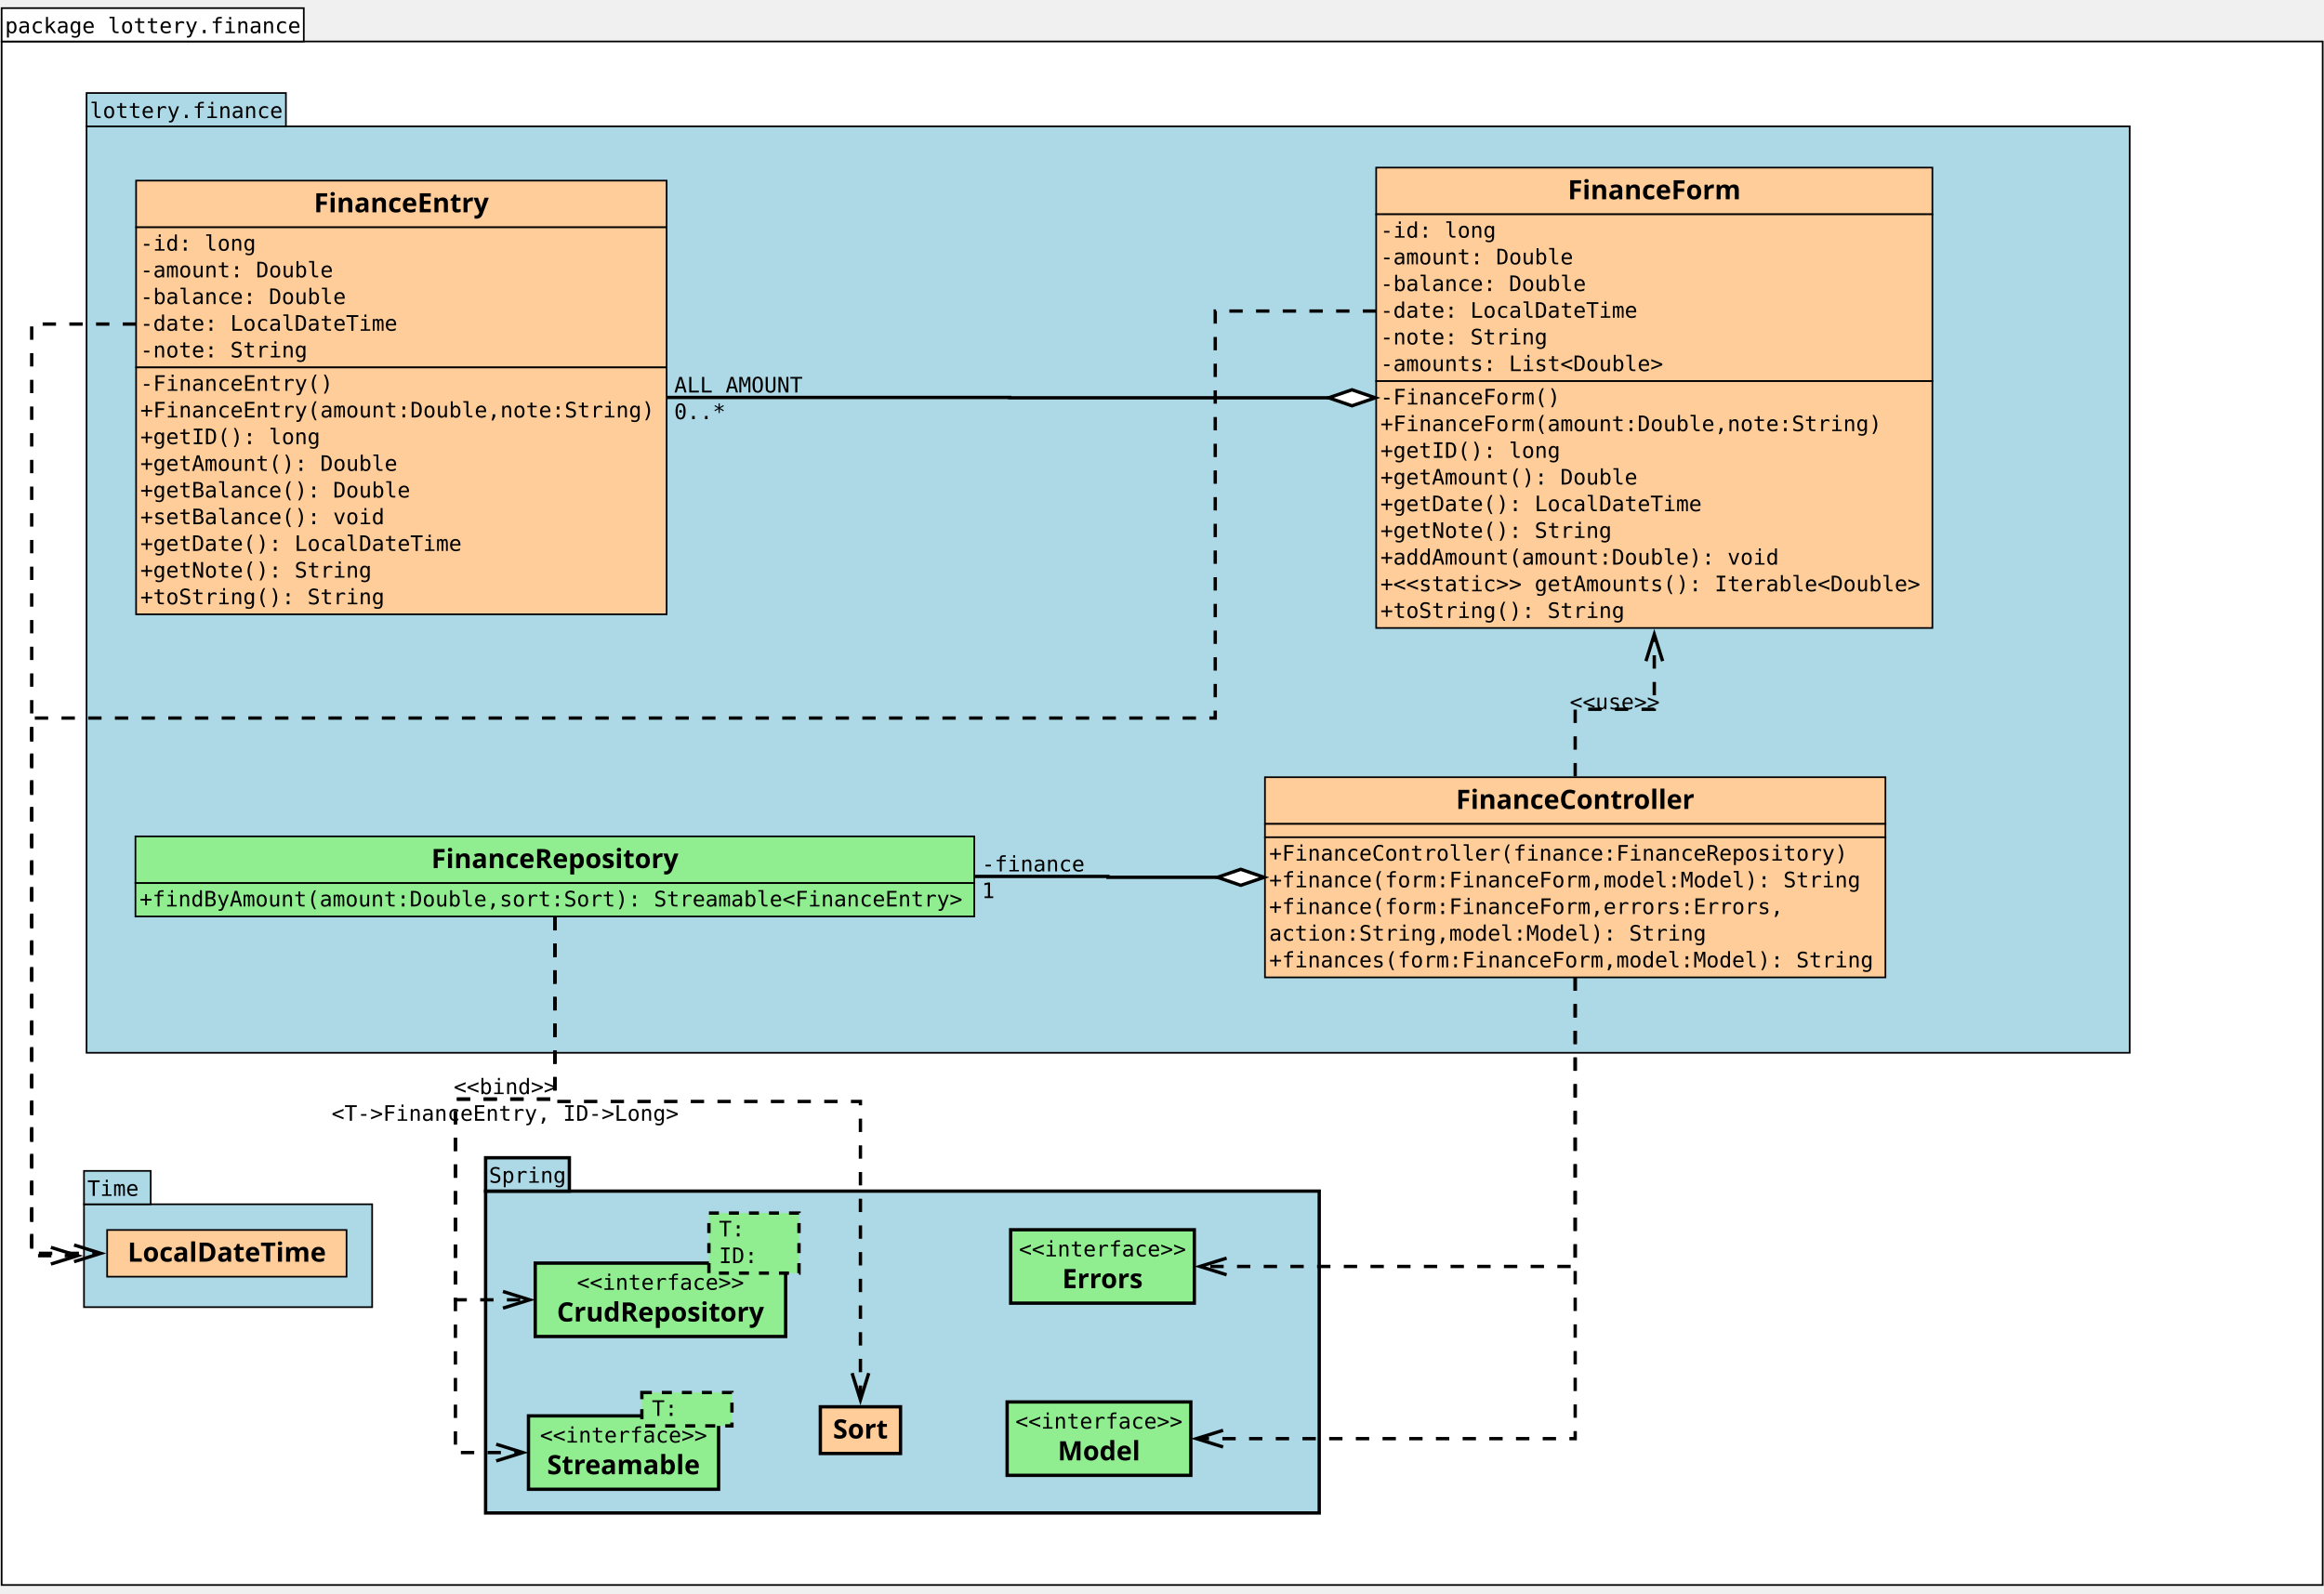
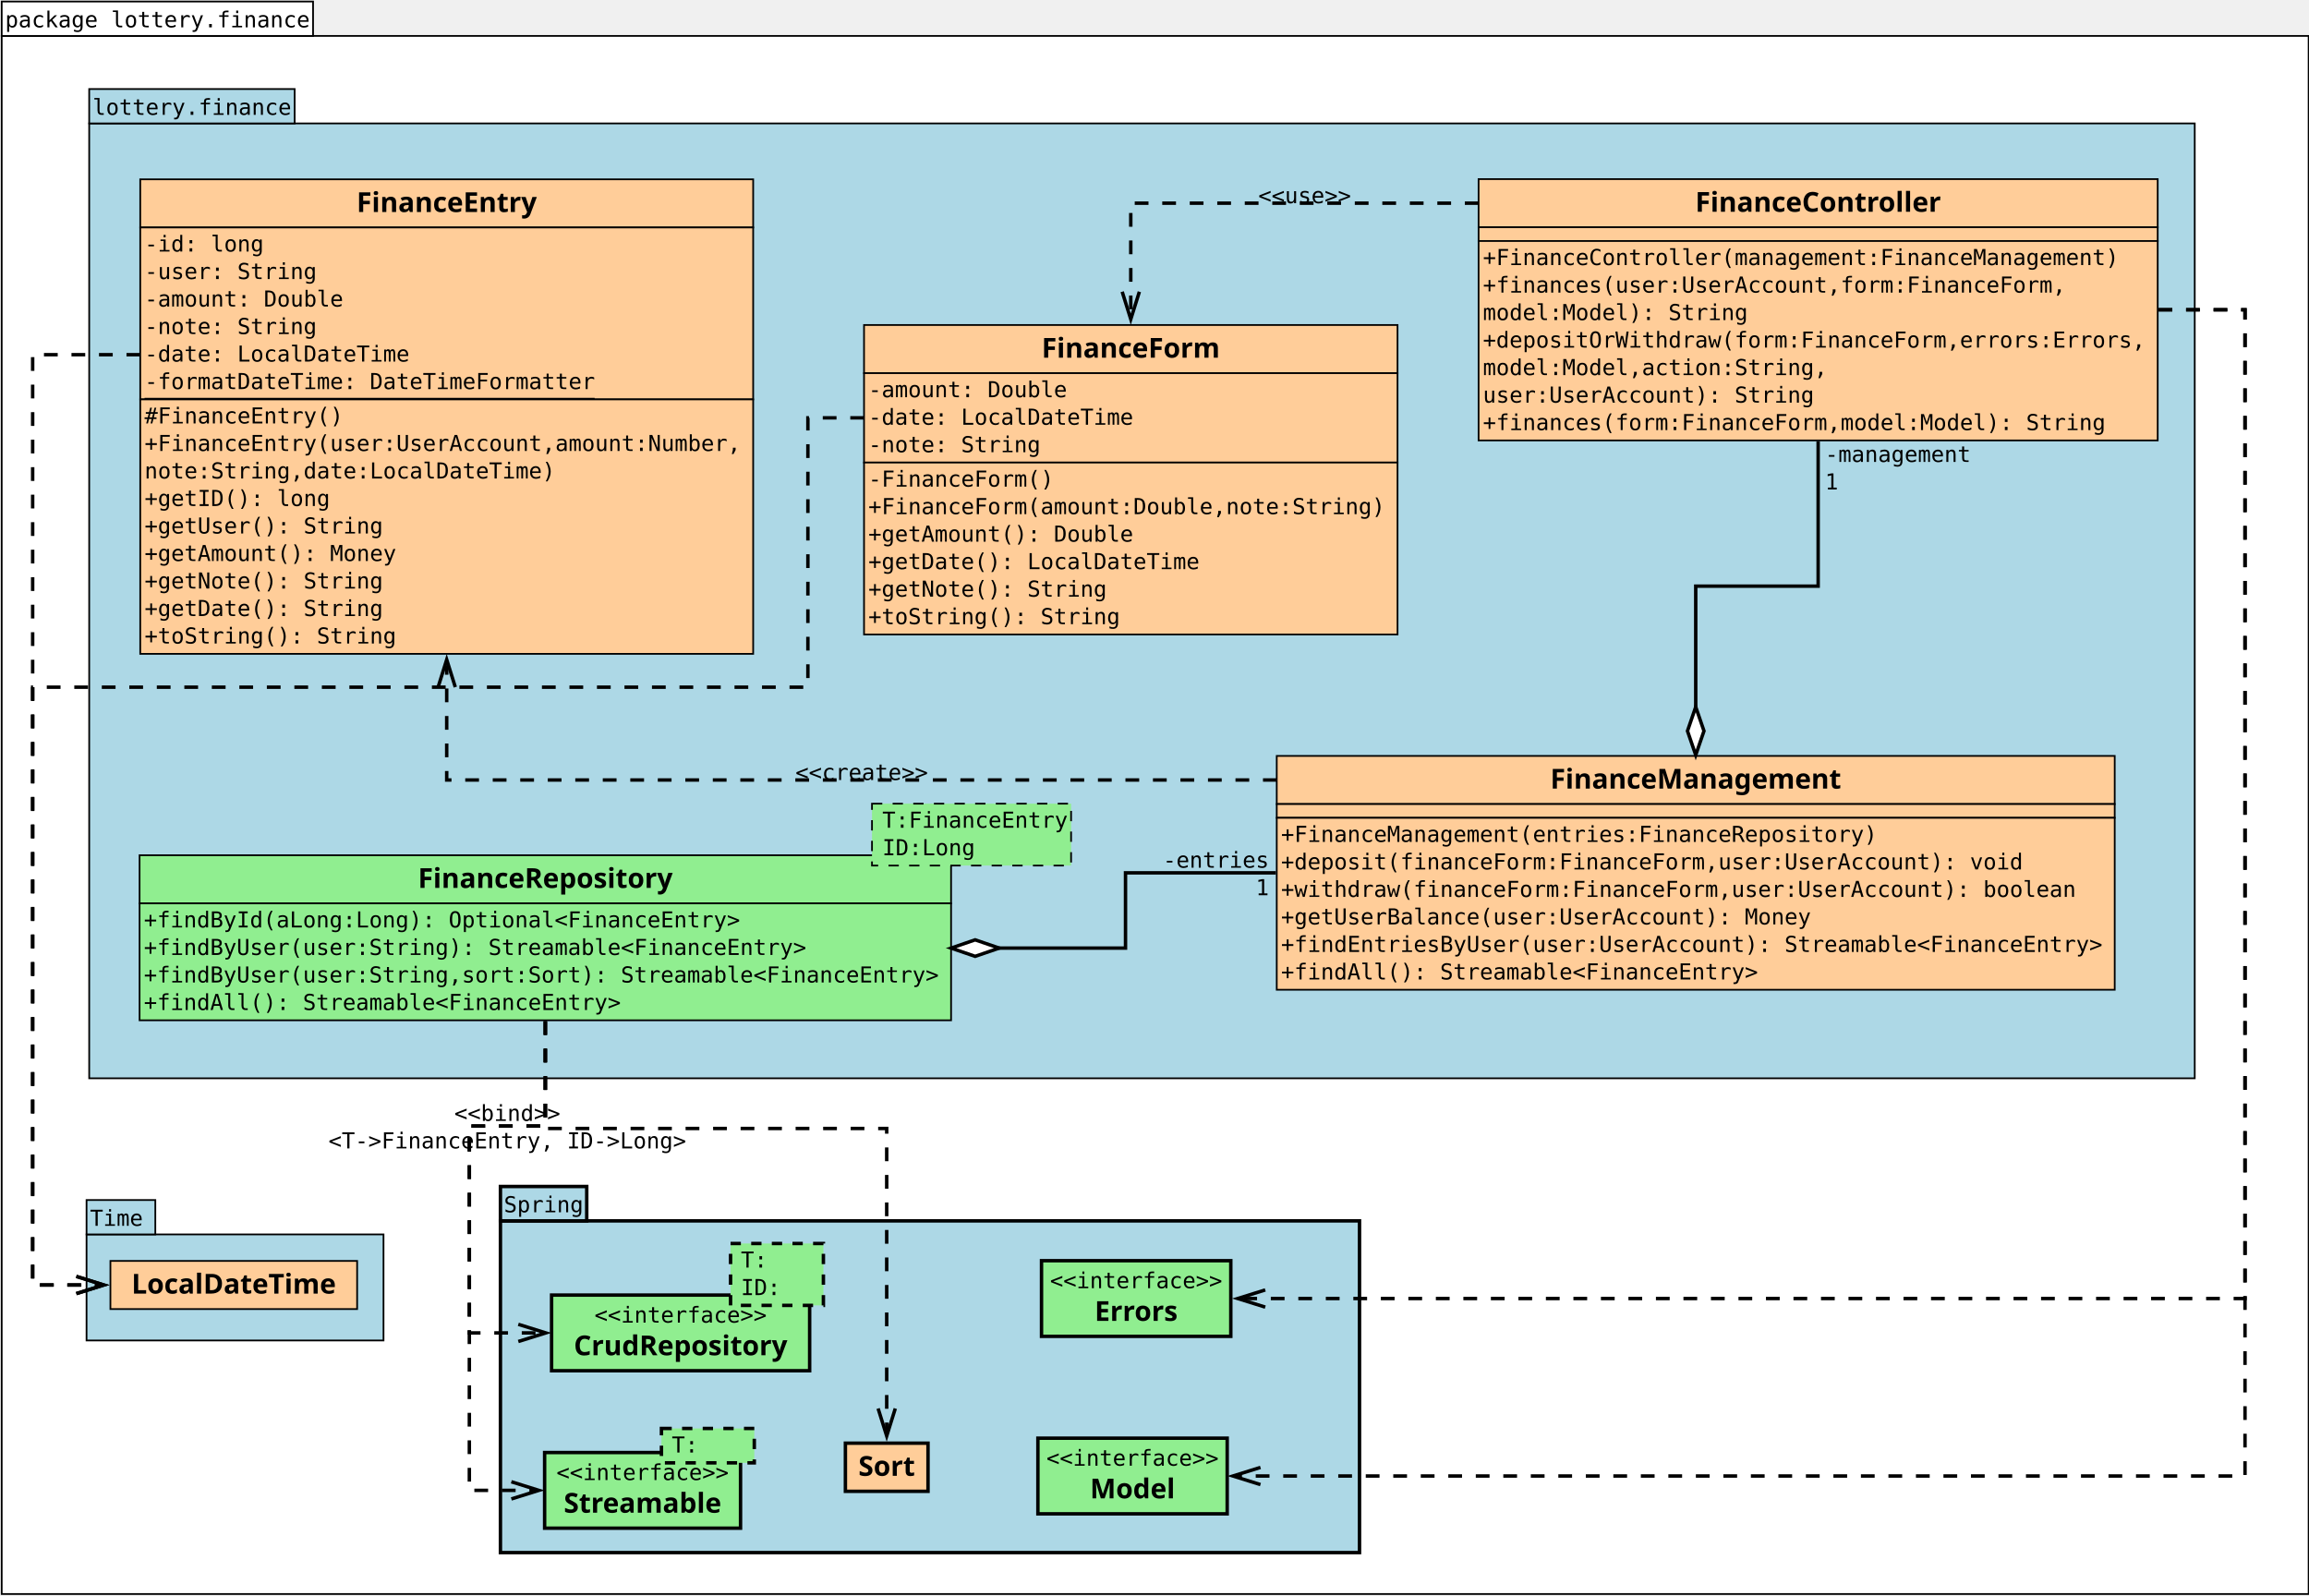
- <svg xmlns="http://www.w3.org/2000/svg" width="70cm" height="48cm" viewBox="-1 -22 1393 947">
-   <g>
-     <rect style="fill: #ffffff" x="-0.012" y="-1.233" width="1391.22" height="925.329" />
-     <rect style="fill: none; fill-opacity:0; stroke-width: 1; stroke: #000000" x="-0.012" y="-1.233" width="1391.22" height="925.329" />
+ <svg xmlns="http://www.w3.org/2000/svg" width="68cm" height="47cm" viewBox="-1 -22 1343 928">
+   <g>
+     <rect style="fill: #ffffff" x="-0.012" y="-1.233" width="1341.8" height="906.231" />
+     <rect style="fill: none; fill-opacity:0; stroke-width: 1; stroke: #000000" x="-0.012" y="-1.233" width="1341.8" height="906.231" />
    <rect style="fill: #ffffff" x="-0.012" y="-21.233" width="181.1" height="20" />
    <rect style="fill: none; fill-opacity:0; stroke-width: 1; stroke: #000000" x="-0.012" y="-21.233" width="181.1" height="20" />
    <text font-size="12.8" style="fill: #000000;text-anchor:start;font-family:monospace;font-style:normal;font-weight:normal" x="1.988" y="-6.233">package lottery.finance</text>
  </g>
  <g>
    <rect style="fill: #add8e6" x="50.881" y="49.66" width="1224.66" height="555.387" />
    <rect style="fill: none; fill-opacity:0; stroke-width: 1; stroke: #000000" x="50.881" y="49.66" width="1224.66" height="555.387" />
    <rect style="fill: #add8e6" x="50.881" y="29.66" width="119.5" height="20" />
    <rect style="fill: none; fill-opacity:0; stroke-width: 1; stroke: #000000" x="50.881" y="29.66" width="119.5" height="20" />
    <text font-size="12.8" style="fill: #000000;text-anchor:start;font-family:monospace;font-style:normal;font-weight:normal" x="52.881" y="44.66">lottery.finance</text>
  </g>
  <g>
-     <rect style="fill: #ffcd99" x="80.573" y="82.174" width="318" height="28" />
-     <rect style="fill: none; fill-opacity:0; stroke-width: 1; stroke: #000000" x="80.573" y="82.174" width="318" height="28" />
-     <text font-size="16" style="fill: #000000;text-anchor:middle;font-family:sans-serif;font-style:normal;font-weight:700" x="239.573" y="101.175">FinanceEntry</text>
-     <rect style="fill: #ffcd99" x="80.573" y="110.175" width="318" height="84" />
-     <rect style="fill: none; fill-opacity:0; stroke-width: 1; stroke: #000000" x="80.573" y="110.175" width="318" height="84" />
+     <rect style="fill: #ffcd99" x="80.573" y="82.175" width="356.5" height="28" />
+     <rect style="fill: none; fill-opacity:0; stroke-width: 1; stroke: #000000" x="80.573" y="82.175" width="356.5" height="28" />
+     <text font-size="16" style="fill: #000000;text-anchor:middle;font-family:sans-serif;font-style:normal;font-weight:700" x="258.823" y="101.175">FinanceEntry</text>
+     <rect style="fill: #ffcd99" x="80.573" y="110.175" width="356.5" height="100" />
+     <rect style="fill: none; fill-opacity:0; stroke-width: 1; stroke: #000000" x="80.573" y="110.175" width="356.5" height="100" />
    <text font-size="12.8" style="fill: #000000;text-anchor:start;font-family:monospace;font-style:normal;font-weight:normal" x="83.073" y="124.175">-id: long</text>
-     <text font-size="12.8" style="fill: #000000;text-anchor:start;font-family:monospace;font-style:normal;font-weight:normal" x="83.073" y="140.175">-amount: Double</text>
-     <text font-size="12.8" style="fill: #000000;text-anchor:start;font-family:monospace;font-style:normal;font-weight:normal" x="83.073" y="156.175">-balance: Double</text>
-     <text font-size="12.8" style="fill: #000000;text-anchor:start;font-family:monospace;font-style:normal;font-weight:normal" x="83.073" y="172.175">-date: LocalDateTime</text>
-     <text font-size="12.8" style="fill: #000000;text-anchor:start;font-family:monospace;font-style:normal;font-weight:normal" x="83.073" y="188.175">-note: String</text>
-     <rect style="fill: #ffcd99" x="80.573" y="194.175" width="318" height="148" />
-     <rect style="fill: none; fill-opacity:0; stroke-width: 1; stroke: #000000" x="80.573" y="194.175" width="318" height="148" />
-     <text font-size="12.8" style="fill: #000000;text-anchor:start;font-family:monospace;font-style:normal;font-weight:normal" x="83.073" y="208.175">-FinanceEntry()</text>
-     <text font-size="12.8" style="fill: #000000;text-anchor:start;font-family:monospace;font-style:normal;font-weight:normal" x="83.073" y="224.175">+FinanceEntry(amount:Double,note:String)</text>
-     <text font-size="12.8" style="fill: #000000;text-anchor:start;font-family:monospace;font-style:normal;font-weight:normal" x="83.073" y="240.175">+getID(): long</text>
-     <text font-size="12.8" style="fill: #000000;text-anchor:start;font-family:monospace;font-style:normal;font-weight:normal" x="83.073" y="256.175">+getAmount(): Double</text>
-     <text font-size="12.8" style="fill: #000000;text-anchor:start;font-family:monospace;font-style:normal;font-weight:normal" x="83.073" y="272.175">+getBalance(): Double</text>
-     <text font-size="12.8" style="fill: #000000;text-anchor:start;font-family:monospace;font-style:normal;font-weight:normal" x="83.073" y="288.175">+setBalance(): void</text>
-     <text font-size="12.8" style="fill: #000000;text-anchor:start;font-family:monospace;font-style:normal;font-weight:normal" x="83.073" y="304.175">+getDate(): LocalDateTime</text>
+     <text font-size="12.8" style="fill: #000000;text-anchor:start;font-family:monospace;font-style:normal;font-weight:normal" x="83.073" y="140.175">-user: String</text>
+     <text font-size="12.8" style="fill: #000000;text-anchor:start;font-family:monospace;font-style:normal;font-weight:normal" x="83.073" y="156.175">-amount: Double</text>
+     <text font-size="12.8" style="fill: #000000;text-anchor:start;font-family:monospace;font-style:normal;font-weight:normal" x="83.073" y="172.175">-note: String</text>
+     <text font-size="12.8" style="fill: #000000;text-anchor:start;font-family:monospace;font-style:normal;font-weight:normal" x="83.073" y="188.175">-date: LocalDateTime</text>
+     <text font-size="12.8" style="fill: #000000;text-anchor:start;font-family:monospace;font-style:normal;font-weight:normal" x="83.073" y="204.175">-formatDateTime: DateTimeFormatter</text>
+     <line style="fill: none; fill-opacity:0; stroke-width: 1; stroke: #000000" x1="83.073" y1="209.775" x2="344.873" y2="209.775" />
+     <rect style="fill: #ffcd99" x="80.573" y="210.175" width="356.5" height="148" />
+     <rect style="fill: none; fill-opacity:0; stroke-width: 1; stroke: #000000" x="80.573" y="210.175" width="356.5" height="148" />
+     <text font-size="12.8" style="fill: #000000;text-anchor:start;font-family:monospace;font-style:normal;font-weight:normal" x="83.073" y="224.175">#FinanceEntry()</text>
+     <text font-size="12.8" style="fill: #000000;text-anchor:start;font-family:monospace;font-style:normal;font-weight:normal" x="83.073" y="240.175">+FinanceEntry(user:UserAccount,amount:Number,</text>
+     <text font-size="12.8" style="fill: #000000;text-anchor:start;font-family:monospace;font-style:normal;font-weight:normal" x="83.073" y="256.175">              note:String,date:LocalDateTime)</text>
+     <text font-size="12.8" style="fill: #000000;text-anchor:start;font-family:monospace;font-style:normal;font-weight:normal" x="83.073" y="272.175">+getID(): long</text>
+     <text font-size="12.8" style="fill: #000000;text-anchor:start;font-family:monospace;font-style:normal;font-weight:normal" x="83.073" y="288.175">+getUser(): String</text>
+     <text font-size="12.8" style="fill: #000000;text-anchor:start;font-family:monospace;font-style:normal;font-weight:normal" x="83.073" y="304.175">+getAmount(): Money</text>
    <text font-size="12.8" style="fill: #000000;text-anchor:start;font-family:monospace;font-style:normal;font-weight:normal" x="83.073" y="320.175">+getNote(): String</text>
-     <text font-size="12.8" style="fill: #000000;text-anchor:start;font-family:monospace;font-style:normal;font-weight:normal" x="83.073" y="336.175">+toString(): String</text>
-   </g>
-   <g>
-     <rect style="fill: #ffcd99" x="823.874" y="74.373" width="333.4" height="28" />
-     <rect style="fill: none; fill-opacity:0; stroke-width: 1; stroke: #000000" x="823.874" y="74.373" width="333.4" height="28" />
-     <text font-size="16" style="fill: #000000;text-anchor:middle;font-family:sans-serif;font-style:normal;font-weight:700" x="990.574" y="93.373">FinanceForm</text>
-     <rect style="fill: #ffcd99" x="823.874" y="102.373" width="333.4" height="100" />
-     <rect style="fill: none; fill-opacity:0; stroke-width: 1; stroke: #000000" x="823.874" y="102.373" width="333.4" height="100" />
-     <text font-size="12.8" style="fill: #000000;text-anchor:start;font-family:monospace;font-style:normal;font-weight:normal" x="826.374" y="116.373">-id: long</text>
-     <text font-size="12.8" style="fill: #000000;text-anchor:start;font-family:monospace;font-style:normal;font-weight:normal" x="826.374" y="132.373">-amount: Double</text>
-     <text font-size="12.8" style="fill: #000000;text-anchor:start;font-family:monospace;font-style:normal;font-weight:normal" x="826.374" y="148.373">-balance: Double</text>
-     <text font-size="12.8" style="fill: #000000;text-anchor:start;font-family:monospace;font-style:normal;font-weight:normal" x="826.374" y="164.373">-date: LocalDateTime</text>
-     <text font-size="12.8" style="fill: #000000;text-anchor:start;font-family:monospace;font-style:normal;font-weight:normal" x="826.374" y="180.373">-note: String</text>
-     <text font-size="12.8" style="fill: #000000;text-anchor:start;font-family:monospace;font-style:normal;font-weight:normal" x="826.374" y="196.373">-amounts: List&lt;Double&gt;</text>
-     <rect style="fill: #ffcd99" x="823.874" y="202.373" width="333.4" height="148" />
-     <rect style="fill: none; fill-opacity:0; stroke-width: 1; stroke: #000000" x="823.874" y="202.373" width="333.4" height="148" />
-     <text font-size="12.8" style="fill: #000000;text-anchor:start;font-family:monospace;font-style:normal;font-weight:normal" x="826.374" y="216.373">-FinanceForm()</text>
-     <text font-size="12.8" style="fill: #000000;text-anchor:start;font-family:monospace;font-style:normal;font-weight:normal" x="826.374" y="232.373">+FinanceForm(amount:Double,note:String)</text>
-     <text font-size="12.8" style="fill: #000000;text-anchor:start;font-family:monospace;font-style:normal;font-weight:normal" x="826.374" y="248.373">+getID(): long</text>
-     <text font-size="12.8" style="fill: #000000;text-anchor:start;font-family:monospace;font-style:normal;font-weight:normal" x="826.374" y="264.373">+getAmount(): Double</text>
-     <text font-size="12.8" style="fill: #000000;text-anchor:start;font-family:monospace;font-style:normal;font-weight:normal" x="826.374" y="280.373">+getDate(): LocalDateTime</text>
-     <text font-size="12.8" style="fill: #000000;text-anchor:start;font-family:monospace;font-style:normal;font-weight:normal" x="826.374" y="296.373">+getNote(): String</text>
-     <text font-size="12.8" style="fill: #000000;text-anchor:start;font-family:monospace;font-style:normal;font-weight:normal" x="826.374" y="312.373">+addAmount(amount:Double): void</text>
-     <text font-size="12.8" style="fill: #000000;text-anchor:start;font-family:monospace;font-style:normal;font-weight:normal" x="826.374" y="328.373">+&lt;&lt;static&gt;&gt; getAmounts(): Iterable&lt;Double&gt;</text>
-     <text font-size="12.8" style="fill: #000000;text-anchor:start;font-family:monospace;font-style:normal;font-weight:normal" x="826.374" y="344.373">+toString(): String</text>
-   </g>
-   <g>
-     <rect style="fill: #90ee90" x="80.183" y="475.311" width="502.8" height="28" />
-     <rect style="fill: none; fill-opacity:0; stroke-width: 1; stroke: #000000" x="80.183" y="475.311" width="502.8" height="28" />
-     <text font-size="16" style="fill: #000000;text-anchor:middle;font-family:sans-serif;font-style:normal;font-weight:700" x="331.583" y="494.311">FinanceRepository</text>
-     <rect style="fill: #90ee90" x="80.183" y="503.311" width="502.8" height="20" />
-     <rect style="fill: none; fill-opacity:0; stroke-width: 1; stroke: #000000" x="80.183" y="503.311" width="502.8" height="20" />
-     <text font-size="12.8" style="fill: #000000;text-anchor:start;font-family:monospace;font-style:normal;font-weight:normal" x="82.683" y="517.311">+findByAmount(amount:Double,sort:Sort): Streamable&lt;FinanceEntry&gt;</text>
-   </g>
-   <g>
-     <rect style="fill: #ffcd99" x="757.214" y="439.839" width="371.9" height="28" />
-     <rect style="fill: none; fill-opacity:0; stroke-width: 1; stroke: #000000" x="757.214" y="439.839" width="371.9" height="28" />
-     <text font-size="16" style="fill: #000000;text-anchor:middle;font-family:sans-serif;font-style:normal;font-weight:700" x="943.164" y="458.839">FinanceController</text>
-     <rect style="fill: #ffcd99" x="757.214" y="467.839" width="371.9" height="8" />
-     <rect style="fill: none; fill-opacity:0; stroke-width: 1; stroke: #000000" x="757.214" y="467.839" width="371.9" height="8" />
-     <rect style="fill: #ffcd99" x="757.214" y="475.839" width="371.9" height="84" />
-     <rect style="fill: none; fill-opacity:0; stroke-width: 1; stroke: #000000" x="757.214" y="475.839" width="371.9" height="84" />
-     <text font-size="12.8" style="fill: #000000;text-anchor:start;font-family:monospace;font-style:normal;font-weight:normal" x="759.714" y="489.839">+FinanceController(finance:FinanceRepository)</text>
-     <text font-size="12.8" style="fill: #000000;text-anchor:start;font-family:monospace;font-style:normal;font-weight:normal" x="759.714" y="505.839">+finance(form:FinanceForm,model:Model): String</text>
-     <text font-size="12.8" style="fill: #000000;text-anchor:start;font-family:monospace;font-style:normal;font-weight:normal" x="759.714" y="521.839">+finance(form:FinanceForm,errors:Errors,</text>
-     <text font-size="12.8" style="fill: #000000;text-anchor:start;font-family:monospace;font-style:normal;font-weight:normal" x="759.714" y="537.839">         action:String,model:Model): String</text>
-     <text font-size="12.8" style="fill: #000000;text-anchor:start;font-family:monospace;font-style:normal;font-weight:normal" x="759.714" y="553.839">+finances(form:FinanceForm,model:Model): String</text>
+     <text font-size="12.8" style="fill: #000000;text-anchor:start;font-family:monospace;font-style:normal;font-weight:normal" x="83.073" y="336.175">+getDate(): String</text>
+     <text font-size="12.8" style="fill: #000000;text-anchor:start;font-family:monospace;font-style:normal;font-weight:normal" x="83.073" y="352.175">+toString(): String</text>
+   </g>
+   <g>
+     <rect style="fill: #ffcd99" x="501.552" y="166.905" width="310.3" height="28" />
+     <rect style="fill: none; fill-opacity:0; stroke-width: 1; stroke: #000000" x="501.552" y="166.905" width="310.3" height="28" />
+     <text font-size="16" style="fill: #000000;text-anchor:middle;font-family:sans-serif;font-style:normal;font-weight:700" x="656.702" y="185.905">FinanceForm</text>
+     <rect style="fill: #ffcd99" x="501.552" y="194.905" width="310.3" height="52" />
+     <rect style="fill: none; fill-opacity:0; stroke-width: 1; stroke: #000000" x="501.552" y="194.905" width="310.3" height="52" />
+     <text font-size="12.8" style="fill: #000000;text-anchor:start;font-family:monospace;font-style:normal;font-weight:normal" x="504.052" y="208.905">-amount: Double</text>
+     <text font-size="12.8" style="fill: #000000;text-anchor:start;font-family:monospace;font-style:normal;font-weight:normal" x="504.052" y="224.905">-date: LocalDateTime</text>
+     <text font-size="12.8" style="fill: #000000;text-anchor:start;font-family:monospace;font-style:normal;font-weight:normal" x="504.052" y="240.905">-note: String</text>
+     <rect style="fill: #ffcd99" x="501.552" y="246.905" width="310.3" height="100" />
+     <rect style="fill: none; fill-opacity:0; stroke-width: 1; stroke: #000000" x="501.552" y="246.905" width="310.3" height="100" />
+     <text font-size="12.8" style="fill: #000000;text-anchor:start;font-family:monospace;font-style:normal;font-weight:normal" x="504.052" y="260.905">-FinanceForm()</text>
+     <text font-size="12.8" style="fill: #000000;text-anchor:start;font-family:monospace;font-style:normal;font-weight:normal" x="504.052" y="276.905">+FinanceForm(amount:Double,note:String)</text>
+     <text font-size="12.8" style="fill: #000000;text-anchor:start;font-family:monospace;font-style:normal;font-weight:normal" x="504.052" y="292.905">+getAmount(): Double</text>
+     <text font-size="12.8" style="fill: #000000;text-anchor:start;font-family:monospace;font-style:normal;font-weight:normal" x="504.052" y="308.905">+getDate(): LocalDateTime</text>
+     <text font-size="12.8" style="fill: #000000;text-anchor:start;font-family:monospace;font-style:normal;font-weight:normal" x="504.052" y="324.905">+getNote(): String</text>
+     <text font-size="12.8" style="fill: #000000;text-anchor:start;font-family:monospace;font-style:normal;font-weight:normal" x="504.052" y="340.905">+toString(): String</text>
+   </g>
+   <g>
+     <rect style="fill: #90ee90" x="80.183" y="475.312" width="472" height="28" />
+     <rect style="fill: none; fill-opacity:0; stroke-width: 1; stroke: #000000" x="80.183" y="475.312" width="472" height="28" />
+     <text font-size="16" style="fill: #000000;text-anchor:middle;font-family:sans-serif;font-style:normal;font-weight:700" x="316.183" y="494.312">FinanceRepository</text>
+     <rect style="fill: #90ee90" x="80.183" y="503.312" width="472" height="68" />
+     <rect style="fill: none; fill-opacity:0; stroke-width: 1; stroke: #000000" x="80.183" y="503.312" width="472" height="68" />
+     <text font-size="12.8" style="fill: #000000;text-anchor:start;font-family:monospace;font-style:normal;font-weight:normal" x="82.683" y="517.312">+findById(aLong:Long): Optional&lt;FinanceEntry&gt;</text>
+     <text font-size="12.8" style="fill: #000000;text-anchor:start;font-family:monospace;font-style:normal;font-weight:normal" x="82.683" y="533.312">+findByUser(user:String): Streamable&lt;FinanceEntry&gt;</text>
+     <text font-size="12.8" style="fill: #000000;text-anchor:start;font-family:monospace;font-style:normal;font-weight:normal" x="82.683" y="549.312">+findByUser(user:String,sort:Sort): Streamable&lt;FinanceEntry&gt;</text>
+     <text font-size="12.8" style="fill: #000000;text-anchor:start;font-family:monospace;font-style:normal;font-weight:normal" x="82.683" y="565.312">+findAll(): Streamable&lt;FinanceEntry&gt;</text>
+     <rect style="fill: #90ee90" x="506.183" y="445.312" width="115.8" height="36" />
+     <rect style="fill: none; fill-opacity:0; stroke-width: 1; stroke-dasharray: 6; stroke: #000000" x="506.183" y="445.312" width="115.8" height="36" />
+     <text font-size="12.8" style="fill: #000000;text-anchor:start;font-family:monospace;font-style:normal;font-weight:normal" x="512.183" y="459.312">T:FinanceEntry</text>
+     <text font-size="12.8" style="fill: #000000;text-anchor:start;font-family:monospace;font-style:normal;font-weight:normal" x="512.183" y="475.312">ID:Long</text>
+   </g>
+   <g>
+     <rect style="fill: #ffcd99" x="859" y="82.047" width="395" height="28" />
+     <rect style="fill: none; fill-opacity:0; stroke-width: 1; stroke: #000000" x="859" y="82.047" width="395" height="28" />
+     <text font-size="16" style="fill: #000000;text-anchor:middle;font-family:sans-serif;font-style:normal;font-weight:700" x="1056.5" y="101.047">FinanceController</text>
+     <rect style="fill: #ffcd99" x="859" y="110.047" width="395" height="8" />
+     <rect style="fill: none; fill-opacity:0; stroke-width: 1; stroke: #000000" x="859" y="110.047" width="395" height="8" />
+     <rect style="fill: #ffcd99" x="859" y="118.047" width="395" height="116" />
+     <rect style="fill: none; fill-opacity:0; stroke-width: 1; stroke: #000000" x="859" y="118.047" width="395" height="116" />
+     <text font-size="12.8" style="fill: #000000;text-anchor:start;font-family:monospace;font-style:normal;font-weight:normal" x="861.5" y="132.047">+FinanceController(management:FinanceManagement)</text>
+     <text font-size="12.8" style="fill: #000000;text-anchor:start;font-family:monospace;font-style:normal;font-weight:normal" x="861.5" y="148.047">+finances(user:UserAccount,form:FinanceForm,</text>
+     <text font-size="12.8" style="fill: #000000;text-anchor:start;font-family:monospace;font-style:normal;font-weight:normal" x="861.5" y="164.047">          model:Model): String</text>
+     <text font-size="12.8" style="fill: #000000;text-anchor:start;font-family:monospace;font-style:normal;font-weight:normal" x="861.5" y="180.047">+depositOrWithdraw(form:FinanceForm,errors:Errors,</text>
+     <text font-size="12.8" style="fill: #000000;text-anchor:start;font-family:monospace;font-style:normal;font-weight:normal" x="861.5" y="196.047">                   model:Model,action:String,</text>
+     <text font-size="12.8" style="fill: #000000;text-anchor:start;font-family:monospace;font-style:normal;font-weight:normal" x="861.5" y="212.047">                   user:UserAccount): String</text>
+     <text font-size="12.8" style="fill: #000000;text-anchor:start;font-family:monospace;font-style:normal;font-weight:normal" x="861.5" y="228.047">+finances(form:FinanceForm,model:Model): String</text>
  </g>
  <g>
    <rect style="fill: #add8e6" x="49.339" y="695.846" width="172.728" height="61.688" />
    <rect style="fill: none; fill-opacity:0; stroke-width: 1; stroke: #000000" x="49.339" y="695.846" width="172.728" height="61.688" />
    <rect style="fill: #add8e6" x="49.339" y="675.846" width="40" height="20" />
    <rect style="fill: none; fill-opacity:0; stroke-width: 1; stroke: #000000" x="49.339" y="675.846" width="40" height="20" />
    <text font-size="12.8" style="fill: #000000;text-anchor:start;font-family:monospace;font-style:normal;font-weight:normal" x="51.339" y="690.846">Time</text>
  </g>
  <g>
    <rect style="fill: #ffcd99" x="63.219" y="711.268" width="143.5" height="28" />
    <rect style="fill: none; fill-opacity:0; stroke-width: 1; stroke: #000000" x="63.219" y="711.268" width="143.5" height="28" />
    <text font-size="16" style="fill: #000000;text-anchor:middle;font-family:sans-serif;font-style:normal;font-weight:700" x="134.969" y="730.268">LocalDateTime</text>
  </g>
  <g>
-     <rect style="fill: #add8e6" x="290.068" y="687.971" width="499.676" height="192.942" />
-     <rect style="fill: none; fill-opacity:0; stroke-width: 2; stroke: #000000" x="290.068" y="687.971" width="499.676" height="192.942" />
-     <rect style="fill: #add8e6" x="290.068" y="667.971" width="50.2" height="20" />
-     <rect style="fill: none; fill-opacity:0; stroke-width: 2; stroke: #000000" x="290.068" y="667.971" width="50.2" height="20" />
-     <text font-size="12.8" style="fill: #000000;text-anchor:start;font-family:monospace;font-style:normal;font-weight:normal" x="292.068" y="682.971">Spring</text>
-   </g>
-   <g>
-     <rect style="fill: #ffcd99" x="490.715" y="817.265" width="48.05" height="28" />
-     <rect style="fill: none; fill-opacity:0; stroke-width: 2; stroke: #000000" x="490.715" y="817.265" width="48.05" height="28" />
-     <text font-size="16" style="fill: #000000;text-anchor:middle;font-family:sans-serif;font-style:normal;font-weight:700" x="514.74" y="836.265">Sort</text>
-   </g>
-   <g>
-     <rect style="fill: #90ee90" x="602.679" y="814.362" width="110.1" height="44" />
-     <rect style="fill: none; fill-opacity:0; stroke-width: 2; stroke: #000000" x="602.679" y="814.362" width="110.1" height="44" />
-     <text font-size="12.8" style="fill: #000000;text-anchor:middle;font-family:monospace;font-style:normal;font-weight:normal" x="657.729" y="830.362">&lt;&lt;interface&gt;&gt;</text>
-     <text font-size="16" style="fill: #000000;text-anchor:middle;font-family:sans-serif;font-style:normal;font-weight:700" x="657.729" y="849.362">Model</text>
-   </g>
-   <g>
-     <rect style="fill: #90ee90" x="604.781" y="711.135" width="110.1" height="44" />
-     <rect style="fill: none; fill-opacity:0; stroke-width: 2; stroke: #000000" x="604.781" y="711.135" width="110.1" height="44" />
-     <text font-size="12.8" style="fill: #000000;text-anchor:middle;font-family:monospace;font-style:normal;font-weight:normal" x="659.831" y="727.135">&lt;&lt;interface&gt;&gt;</text>
-     <text font-size="16" style="fill: #000000;text-anchor:middle;font-family:sans-serif;font-style:normal;font-weight:700" x="659.831" y="746.135">Errors</text>
-   </g>
-   <g>
-     <rect style="fill: #90ee90" x="319.821" y="731.131" width="150.1" height="44" />
-     <rect style="fill: none; fill-opacity:0; stroke-width: 2; stroke: #000000" x="319.821" y="731.131" width="150.1" height="44" />
-     <text font-size="12.8" style="fill: #000000;text-anchor:middle;font-family:monospace;font-style:normal;font-weight:normal" x="394.871" y="747.131">&lt;&lt;interface&gt;&gt;</text>
-     <text font-size="16" style="fill: #000000;text-anchor:middle;font-family:sans-serif;font-style:normal;font-weight:700" x="394.871" y="766.131">CrudRepository</text>
-     <rect style="fill: #90ee90" x="423.921" y="701.131" width="54" height="36" />
-     <rect style="fill: none; fill-opacity:0; stroke-width: 2; stroke-dasharray: 6; stroke: #000000" x="423.921" y="701.131" width="54" height="36" />
-     <text font-size="12.8" style="fill: #000000;text-anchor:start;font-family:monospace;font-style:normal;font-weight:normal" x="429.921" y="715.131">T:</text>
-     <text font-size="12.8" style="fill: #000000;text-anchor:start;font-family:monospace;font-style:normal;font-weight:normal" x="429.921" y="731.131">ID:</text>
-   </g>
-   <g>
-     <rect style="fill: #90ee90" x="315.772" y="822.711" width="113.95" height="44" />
-     <rect style="fill: none; fill-opacity:0; stroke-width: 2; stroke: #000000" x="315.772" y="822.711" width="113.95" height="44" />
-     <text font-size="12.8" style="fill: #000000;text-anchor:middle;font-family:monospace;font-style:normal;font-weight:normal" x="372.747" y="838.711">&lt;&lt;interface&gt;&gt;</text>
-     <text font-size="16" style="fill: #000000;text-anchor:middle;font-family:sans-serif;font-style:normal;font-weight:700" x="372.747" y="857.711">Streamable</text>
-     <rect style="fill: #90ee90" x="383.722" y="808.711" width="54" height="20" />
-     <rect style="fill: none; fill-opacity:0; stroke-width: 2; stroke-dasharray: 6; stroke: #000000" x="383.722" y="808.711" width="54" height="20" />
-     <text font-size="12.8" style="fill: #000000;text-anchor:start;font-family:monospace;font-style:normal;font-weight:normal" x="389.722" y="822.711">T:</text>
-   </g>
-   <g>
-     <polyline style="fill: none; fill-opacity:0; stroke-width: 2; stroke: #000000" points="731.537,499.839 663.1,499.839 663.1,499.311 583.491,499.311 " />
-     <polygon style="fill: #ffffff" points="756.709,499.839 742.709,504.639 728.709,499.839 742.709,495.039 " />
-     <polygon style="fill: none; fill-opacity:0; stroke-width: 2; stroke: #000000" points="756.709,499.839 742.709,504.639 728.709,499.839 742.709,495.039 " />
-     <text font-size="12.8" style="fill: #000000;text-anchor:start;font-family:monospace;font-style:normal;font-weight:normal" x="587.491" y="496.311"> -finance</text>
-     <text font-size="12.8" style="fill: #000000;text-anchor:start;font-family:monospace;font-style:normal;font-weight:normal" x="587.491" y="512.311">1</text>
-   </g>
-   <g>
-     <polyline style="fill: none; fill-opacity:0; stroke-width: 2; stroke-dasharray: 8; stroke: #000000" points="943.164,559.839 943.164,836.362 719.485,836.362 " />
-     <polyline style="fill: none; fill-opacity:0; stroke-width: 2; stroke: #000000" points="732.132,831.362 716.132,836.362 732.132,841.362 " />
-   </g>
-   <g>
-     <polyline style="fill: none; fill-opacity:0; stroke-width: 2; stroke-dasharray: 8; stroke: #000000" points="943.164,559.839 943.164,733.135 721.586,733.135 " />
-     <polyline style="fill: none; fill-opacity:0; stroke-width: 2; stroke: #000000" points="734.233,728.135 718.233,733.135 734.233,738.135 " />
-   </g>
-   <g>
-     <polyline style="fill: none; fill-opacity:0; stroke-width: 2; stroke-dasharray: 8; stroke: #000000" points="943.164,439.332 943.164,399.106 990.574,399.106 990.574,357.586 " />
-     <polyline style="fill: none; fill-opacity:0; stroke-width: 2; stroke: #000000" points="995.574,370.234 990.574,354.234 985.574,370.234 " />
-     <text font-size="12.8" style="fill: #000000;text-anchor:middle;font-family:monospace;font-style:normal;font-weight:normal" x="966.869" y="399.106">&lt;&lt;use&gt;&gt;</text>
-   </g>
-   <g>
-     <polyline style="fill: none; fill-opacity:0; stroke-width: 2; stroke-dasharray: 8; stroke: #000000" points="331.583,523.561 331.583,632.816 271.989,632.816 271.989,753.131 313.115,753.131 " />
-     <polyline style="fill: none; fill-opacity:0; stroke-width: 2; stroke: #000000" points="300.468,758.131 316.468,753.131 300.468,748.131 " />
-     <text font-size="12.8" style="fill: #000000;text-anchor:middle;font-family:monospace;font-style:normal;font-weight:normal" x="301.786" y="629.816">&lt;&lt;bind&gt;&gt;</text>
-     <text font-size="12.8" style="fill: #000000;text-anchor:middle;font-family:monospace;font-style:normal;font-weight:normal" x="301.786" y="645.816">&lt;T-&gt;FinanceEntry, ID-&gt;Long&gt;</text>
-   </g>
-   <g>
-     <polyline style="fill: none; fill-opacity:0; stroke-width: 2; stroke-dasharray: 8; stroke: #000000" points="331.583,523.561 331.583,632.816 271.989,632.816 271.989,844.711 309.067,844.711 " />
-     <polyline style="fill: none; fill-opacity:0; stroke-width: 2; stroke: #000000" points="296.42,849.711 312.42,844.711 296.42,839.711 " />
-   </g>
-   <g>
-     <polyline style="fill: none; fill-opacity:0; stroke-width: 2; stroke-dasharray: 8; stroke: #000000" points="331.583,523.686 331.583,634.23 514.74,634.23 514.74,809.744 " />
-     <polyline style="fill: none; fill-opacity:0; stroke-width: 2; stroke: #000000" points="509.74,797.096 514.74,813.096 519.74,797.096 " />
-   </g>
-   <g>
-     <polyline style="fill: none; fill-opacity:0; stroke-width: 2; stroke: #000000" points="798.197,212.373 604.226,212.373 604.226,212.175 399.083,212.175 " />
-     <polygon style="fill: #ffffff" points="823.369,212.373 809.369,217.173 795.369,212.373 809.369,207.573 " />
-     <polygon style="fill: none; fill-opacity:0; stroke-width: 2; stroke: #000000" points="823.369,212.373 809.369,217.173 795.369,212.373 809.369,207.573 " />
-     <text font-size="12.8" style="fill: #000000;text-anchor:end;font-family:monospace;font-style:normal;font-weight:normal" x="791.369" y="209.373" />
-     <text font-size="12.8" style="fill: #000000;text-anchor:start;font-family:monospace;font-style:normal;font-weight:normal" x="403.083" y="209.175"> ALL_AMOUNT</text>
-     <text font-size="12.8" style="fill: #000000;text-anchor:start;font-family:monospace;font-style:normal;font-weight:normal" x="403.083" y="225.175">0..*</text>
-   </g>
-   <g>
-     <polyline style="fill: none; fill-opacity:0; stroke-width: 2; stroke-dasharray: 8; stroke: #000000" points="80.573,168.175 17.995,168.175 17.995,725.268 56.04,725.268 " />
+     <rect style="fill: #add8e6" x="290.068" y="687.97" width="499.676" height="192.942" />
+     <rect style="fill: none; fill-opacity:0; stroke-width: 2; stroke: #000000" x="290.068" y="687.97" width="499.676" height="192.942" />
+     <rect style="fill: #add8e6" x="290.068" y="667.97" width="50.2" height="20" />
+     <rect style="fill: none; fill-opacity:0; stroke-width: 2; stroke: #000000" x="290.068" y="667.97" width="50.2" height="20" />
+     <text font-size="12.8" style="fill: #000000;text-anchor:start;font-family:monospace;font-style:normal;font-weight:normal" x="292.068" y="682.97">Spring</text>
+   </g>
+   <g>
+     <rect style="fill: #ffcd99" x="490.716" y="817.266" width="48.05" height="28" />
+     <rect style="fill: none; fill-opacity:0; stroke-width: 2; stroke: #000000" x="490.716" y="817.266" width="48.05" height="28" />
+     <text font-size="16" style="fill: #000000;text-anchor:middle;font-family:sans-serif;font-style:normal;font-weight:700" x="514.741" y="836.266">Sort</text>
+   </g>
+   <g>
+     <rect style="fill: #90ee90" x="602.68" y="814.362" width="110.1" height="44" />
+     <rect style="fill: none; fill-opacity:0; stroke-width: 2; stroke: #000000" x="602.68" y="814.362" width="110.1" height="44" />
+     <text font-size="12.8" style="fill: #000000;text-anchor:middle;font-family:monospace;font-style:normal;font-weight:normal" x="657.73" y="830.362">&lt;&lt;interface&gt;&gt;</text>
+     <text font-size="16" style="fill: #000000;text-anchor:middle;font-family:sans-serif;font-style:normal;font-weight:700" x="657.73" y="849.362">Model</text>
+   </g>
+   <g>
+     <rect style="fill: #90ee90" x="604.78" y="711.136" width="110.1" height="44" />
+     <rect style="fill: none; fill-opacity:0; stroke-width: 2; stroke: #000000" x="604.78" y="711.136" width="110.1" height="44" />
+     <text font-size="12.8" style="fill: #000000;text-anchor:middle;font-family:monospace;font-style:normal;font-weight:normal" x="659.83" y="727.136">&lt;&lt;interface&gt;&gt;</text>
+     <text font-size="16" style="fill: #000000;text-anchor:middle;font-family:sans-serif;font-style:normal;font-weight:700" x="659.83" y="746.136">Errors</text>
+   </g>
+   <g>
+     <rect style="fill: #90ee90" x="319.82" y="731.132" width="150.1" height="44" />
+     <rect style="fill: none; fill-opacity:0; stroke-width: 2; stroke: #000000" x="319.82" y="731.132" width="150.1" height="44" />
+     <text font-size="12.8" style="fill: #000000;text-anchor:middle;font-family:monospace;font-style:normal;font-weight:normal" x="394.87" y="747.132">&lt;&lt;interface&gt;&gt;</text>
+     <text font-size="16" style="fill: #000000;text-anchor:middle;font-family:sans-serif;font-style:normal;font-weight:700" x="394.87" y="766.132">CrudRepository</text>
+     <rect style="fill: #90ee90" x="423.92" y="701.132" width="54" height="36" />
+     <rect style="fill: none; fill-opacity:0; stroke-width: 2; stroke-dasharray: 6; stroke: #000000" x="423.92" y="701.132" width="54" height="36" />
+     <text font-size="12.8" style="fill: #000000;text-anchor:start;font-family:monospace;font-style:normal;font-weight:normal" x="429.92" y="715.132">T:</text>
+     <text font-size="12.8" style="fill: #000000;text-anchor:start;font-family:monospace;font-style:normal;font-weight:normal" x="429.92" y="731.132">ID:</text>
+   </g>
+   <g>
+     <rect style="fill: #90ee90" x="315.772" y="822.71" width="113.95" height="44" />
+     <rect style="fill: none; fill-opacity:0; stroke-width: 2; stroke: #000000" x="315.772" y="822.71" width="113.95" height="44" />
+     <text font-size="12.8" style="fill: #000000;text-anchor:middle;font-family:monospace;font-style:normal;font-weight:normal" x="372.747" y="838.71">&lt;&lt;interface&gt;&gt;</text>
+     <text font-size="16" style="fill: #000000;text-anchor:middle;font-family:sans-serif;font-style:normal;font-weight:700" x="372.747" y="857.71">Streamable</text>
+     <rect style="fill: #90ee90" x="383.722" y="808.71" width="54" height="20" />
+     <rect style="fill: none; fill-opacity:0; stroke-width: 2; stroke-dasharray: 6; stroke: #000000" x="383.722" y="808.71" width="54" height="20" />
+     <text font-size="12.8" style="fill: #000000;text-anchor:start;font-family:monospace;font-style:normal;font-weight:normal" x="389.722" y="822.71">T:</text>
+   </g>
+   <g>
+     <polyline style="fill: none; fill-opacity:0; stroke-width: 2; stroke-dasharray: 8; stroke: #000000" points="1254.5,158.047 1304.78,158.047 1304.78,836.362 719.485,836.362 " />
+     <polyline style="fill: none; fill-opacity:0; stroke-width: 2; stroke: #000000" points="732.133,831.362 716.133,836.362 732.133,841.362 " />
+   </g>
+   <g>
+     <polyline style="fill: none; fill-opacity:0; stroke-width: 2; stroke-dasharray: 8; stroke: #000000" points="1254.5,158.047 1304.78,158.047 1304.78,733.136 722.275,733.136 " />
+     <polyline style="fill: none; fill-opacity:0; stroke-width: 2; stroke: #000000" points="734.923,728.136 718.923,733.136 734.923,738.136 " />
+   </g>
+   <g>
+     <polyline style="fill: none; fill-opacity:0; stroke-width: 2; stroke-dasharray: 8; stroke: #000000" points="316.183,571.815 316.183,632.816 271.99,632.816 271.99,753.132 313.115,753.132 " />
+     <polyline style="fill: none; fill-opacity:0; stroke-width: 2; stroke: #000000" points="300.467,758.132 316.467,753.132 300.467,748.132 " />
+     <text font-size="12.8" style="fill: #000000;text-anchor:middle;font-family:monospace;font-style:normal;font-weight:normal" x="294.087" y="629.816">&lt;&lt;bind&gt;&gt;</text>
+     <text font-size="12.8" style="fill: #000000;text-anchor:middle;font-family:monospace;font-style:normal;font-weight:normal" x="294.087" y="645.816">&lt;T-&gt;FinanceEntry, ID-&gt;Long&gt;</text>
+   </g>
+   <g>
+     <polyline style="fill: none; fill-opacity:0; stroke-width: 2; stroke-dasharray: 8; stroke: #000000" points="316.183,571.815 316.183,632.816 271.99,632.816 271.99,844.71 309.067,844.71 " />
+     <polyline style="fill: none; fill-opacity:0; stroke-width: 2; stroke: #000000" points="296.419,849.71 312.419,844.71 296.419,839.71 " />
+   </g>
+   <g>
+     <polyline style="fill: none; fill-opacity:0; stroke-width: 2; stroke-dasharray: 8; stroke: #000000" points="316.183,571.818 316.183,634.23 514.741,634.23 514.741,809.745 " />
+     <polyline style="fill: none; fill-opacity:0; stroke-width: 2; stroke: #000000" points="509.741,797.097 514.741,813.097 519.741,797.097 " />
+   </g>
+   <g>
+     <polyline style="fill: none; fill-opacity:0; stroke-width: 2; stroke-dasharray: 8; stroke: #000000" points="80.573,184.175 17.995,184.175 17.995,725.268 56.04,725.268 " />
    <polyline style="fill: none; fill-opacity:0; stroke-width: 2; stroke: #000000" points="43.393,730.268 59.393,725.268 43.393,720.268 " />
  </g>
  <g>
-     <polyline style="fill: none; fill-opacity:0; stroke-width: 2; stroke-dasharray: 8; stroke: #000000" points="823.874,160.373 727.412,160.373 727.412,404.371 17.995,404.371 17.995,726.691 42.139,726.691 " />
-     <polyline style="fill: none; fill-opacity:0; stroke-width: 2; stroke: #000000" points="29.492,731.691 45.492,726.691 29.492,721.691 " />
+     <polyline style="fill: none; fill-opacity:0; stroke-width: 2; stroke-dasharray: 8; stroke: #000000" points="501.552,220.905 468.898,220.905 468.898,377.562 17.995,377.562 17.995,725.268 56.04,725.268 " />
+     <polyline style="fill: none; fill-opacity:0; stroke-width: 2; stroke: #000000" points="43.393,730.268 59.393,725.268 43.393,720.268 " />
+   </g>
+   <g>
+     <rect style="fill: #ffcd99" x="741.599" y="417.543" width="487.4" height="28" />
+     <rect style="fill: none; fill-opacity:0; stroke-width: 1; stroke: #000000" x="741.599" y="417.543" width="487.4" height="28" />
+     <text font-size="16" style="fill: #000000;text-anchor:middle;font-family:sans-serif;font-style:normal;font-weight:700" x="985.299" y="436.543">FinanceManagement</text>
+     <rect style="fill: #ffcd99" x="741.599" y="445.543" width="487.4" height="8" />
+     <rect style="fill: none; fill-opacity:0; stroke-width: 1; stroke: #000000" x="741.599" y="445.543" width="487.4" height="8" />
+     <rect style="fill: #ffcd99" x="741.599" y="453.543" width="487.4" height="100" />
+     <rect style="fill: none; fill-opacity:0; stroke-width: 1; stroke: #000000" x="741.599" y="453.543" width="487.4" height="100" />
+     <text font-size="12.8" style="fill: #000000;text-anchor:start;font-family:monospace;font-style:normal;font-weight:normal" x="744.099" y="467.543">+FinanceManagement(entries:FinanceRepository)</text>
+     <text font-size="12.8" style="fill: #000000;text-anchor:start;font-family:monospace;font-style:normal;font-weight:normal" x="744.099" y="483.543">+deposit(financeForm:FinanceForm,user:UserAccount): void</text>
+     <text font-size="12.8" style="fill: #000000;text-anchor:start;font-family:monospace;font-style:normal;font-weight:normal" x="744.099" y="499.543">+withdraw(financeForm:FinanceForm,user:UserAccount): boolean</text>
+     <text font-size="12.8" style="fill: #000000;text-anchor:start;font-family:monospace;font-style:normal;font-weight:normal" x="744.099" y="515.543">+getUserBalance(user:UserAccount): Money</text>
+     <text font-size="12.8" style="fill: #000000;text-anchor:start;font-family:monospace;font-style:normal;font-weight:normal" x="744.099" y="531.543">+findEntriesByUser(user:UserAccount): Streamable&lt;FinanceEntry&gt;</text>
+     <text font-size="12.8" style="fill: #000000;text-anchor:start;font-family:monospace;font-style:normal;font-weight:normal" x="744.099" y="547.543">+findAll(): Streamable&lt;FinanceEntry&gt;</text>
+   </g>
+   <g>
+     <polyline style="fill: none; fill-opacity:0; stroke-width: 2; stroke: #000000" points="577.355,529.312 653.637,529.312 653.637,485.543 741.091,485.543 " />
+     <polygon style="fill: #ffffff" points="552.183,529.312 566.183,524.512 580.183,529.312 566.183,534.112 " />
+     <polygon style="fill: none; fill-opacity:0; stroke-width: 2; stroke: #000000" points="552.183,529.312 566.183,524.512 580.183,529.312 566.183,534.112 " />
+     <text font-size="12.8" style="fill: #000000;text-anchor:end;font-family:monospace;font-style:normal;font-weight:normal" x="737.091" y="482.543"> -entries</text>
+     <text font-size="12.8" style="fill: #000000;text-anchor:end;font-family:monospace;font-style:normal;font-weight:normal" x="737.091" y="498.543">1</text>
+   </g>
+   <g>
+     <polyline style="fill: none; fill-opacity:0; stroke-width: 2; stroke: #000000" points="985.299,391.863 985.299,318.796 1056.5,318.796 1056.5,234.556 " />
+     <polygon style="fill: #ffffff" points="985.299,417.035 980.499,403.035 985.299,389.035 990.099,403.035 " />
+     <polygon style="fill: none; fill-opacity:0; stroke-width: 2; stroke: #000000" points="985.299,417.035 980.499,403.035 985.299,389.035 990.099,403.035 " />
+     <text font-size="12.8" style="fill: #000000;text-anchor:start;font-family:monospace;font-style:normal;font-weight:normal" x="1060.5" y="246.556"> -management</text>
+     <text font-size="12.8" style="fill: #000000;text-anchor:start;font-family:monospace;font-style:normal;font-weight:normal" x="1060.5" y="262.556">1</text>
+   </g>
+   <g>
+     <polyline style="fill: none; fill-opacity:0; stroke-width: 2; stroke-dasharray: 8; stroke: #000000" points="859,96.047 656.702,96.047 656.702,160.2 " />
+     <polyline style="fill: none; fill-opacity:0; stroke-width: 2; stroke: #000000" points="651.702,147.553 656.702,163.553 661.702,147.553 " />
+     <text font-size="12.8" style="fill: #000000;text-anchor:middle;font-family:monospace;font-style:normal;font-weight:normal" x="757.851" y="96.047">&lt;&lt;use&gt;&gt;</text>
+   </g>
+   <g>
+     <polyline style="fill: none; fill-opacity:0; stroke-width: 2; stroke-dasharray: 8; stroke: #000000" points="741.599,431.543 258.823,431.543 258.823,364.88 " />
+     <polyline style="fill: none; fill-opacity:0; stroke-width: 2; stroke: #000000" points="263.823,377.527 258.823,361.527 253.823,377.527 " />
+     <text font-size="12.8" style="fill: #000000;text-anchor:middle;font-family:monospace;font-style:normal;font-weight:normal" x="500.211" y="431.543">&lt;&lt;create&gt;&gt;</text>
  </g>
</svg>
